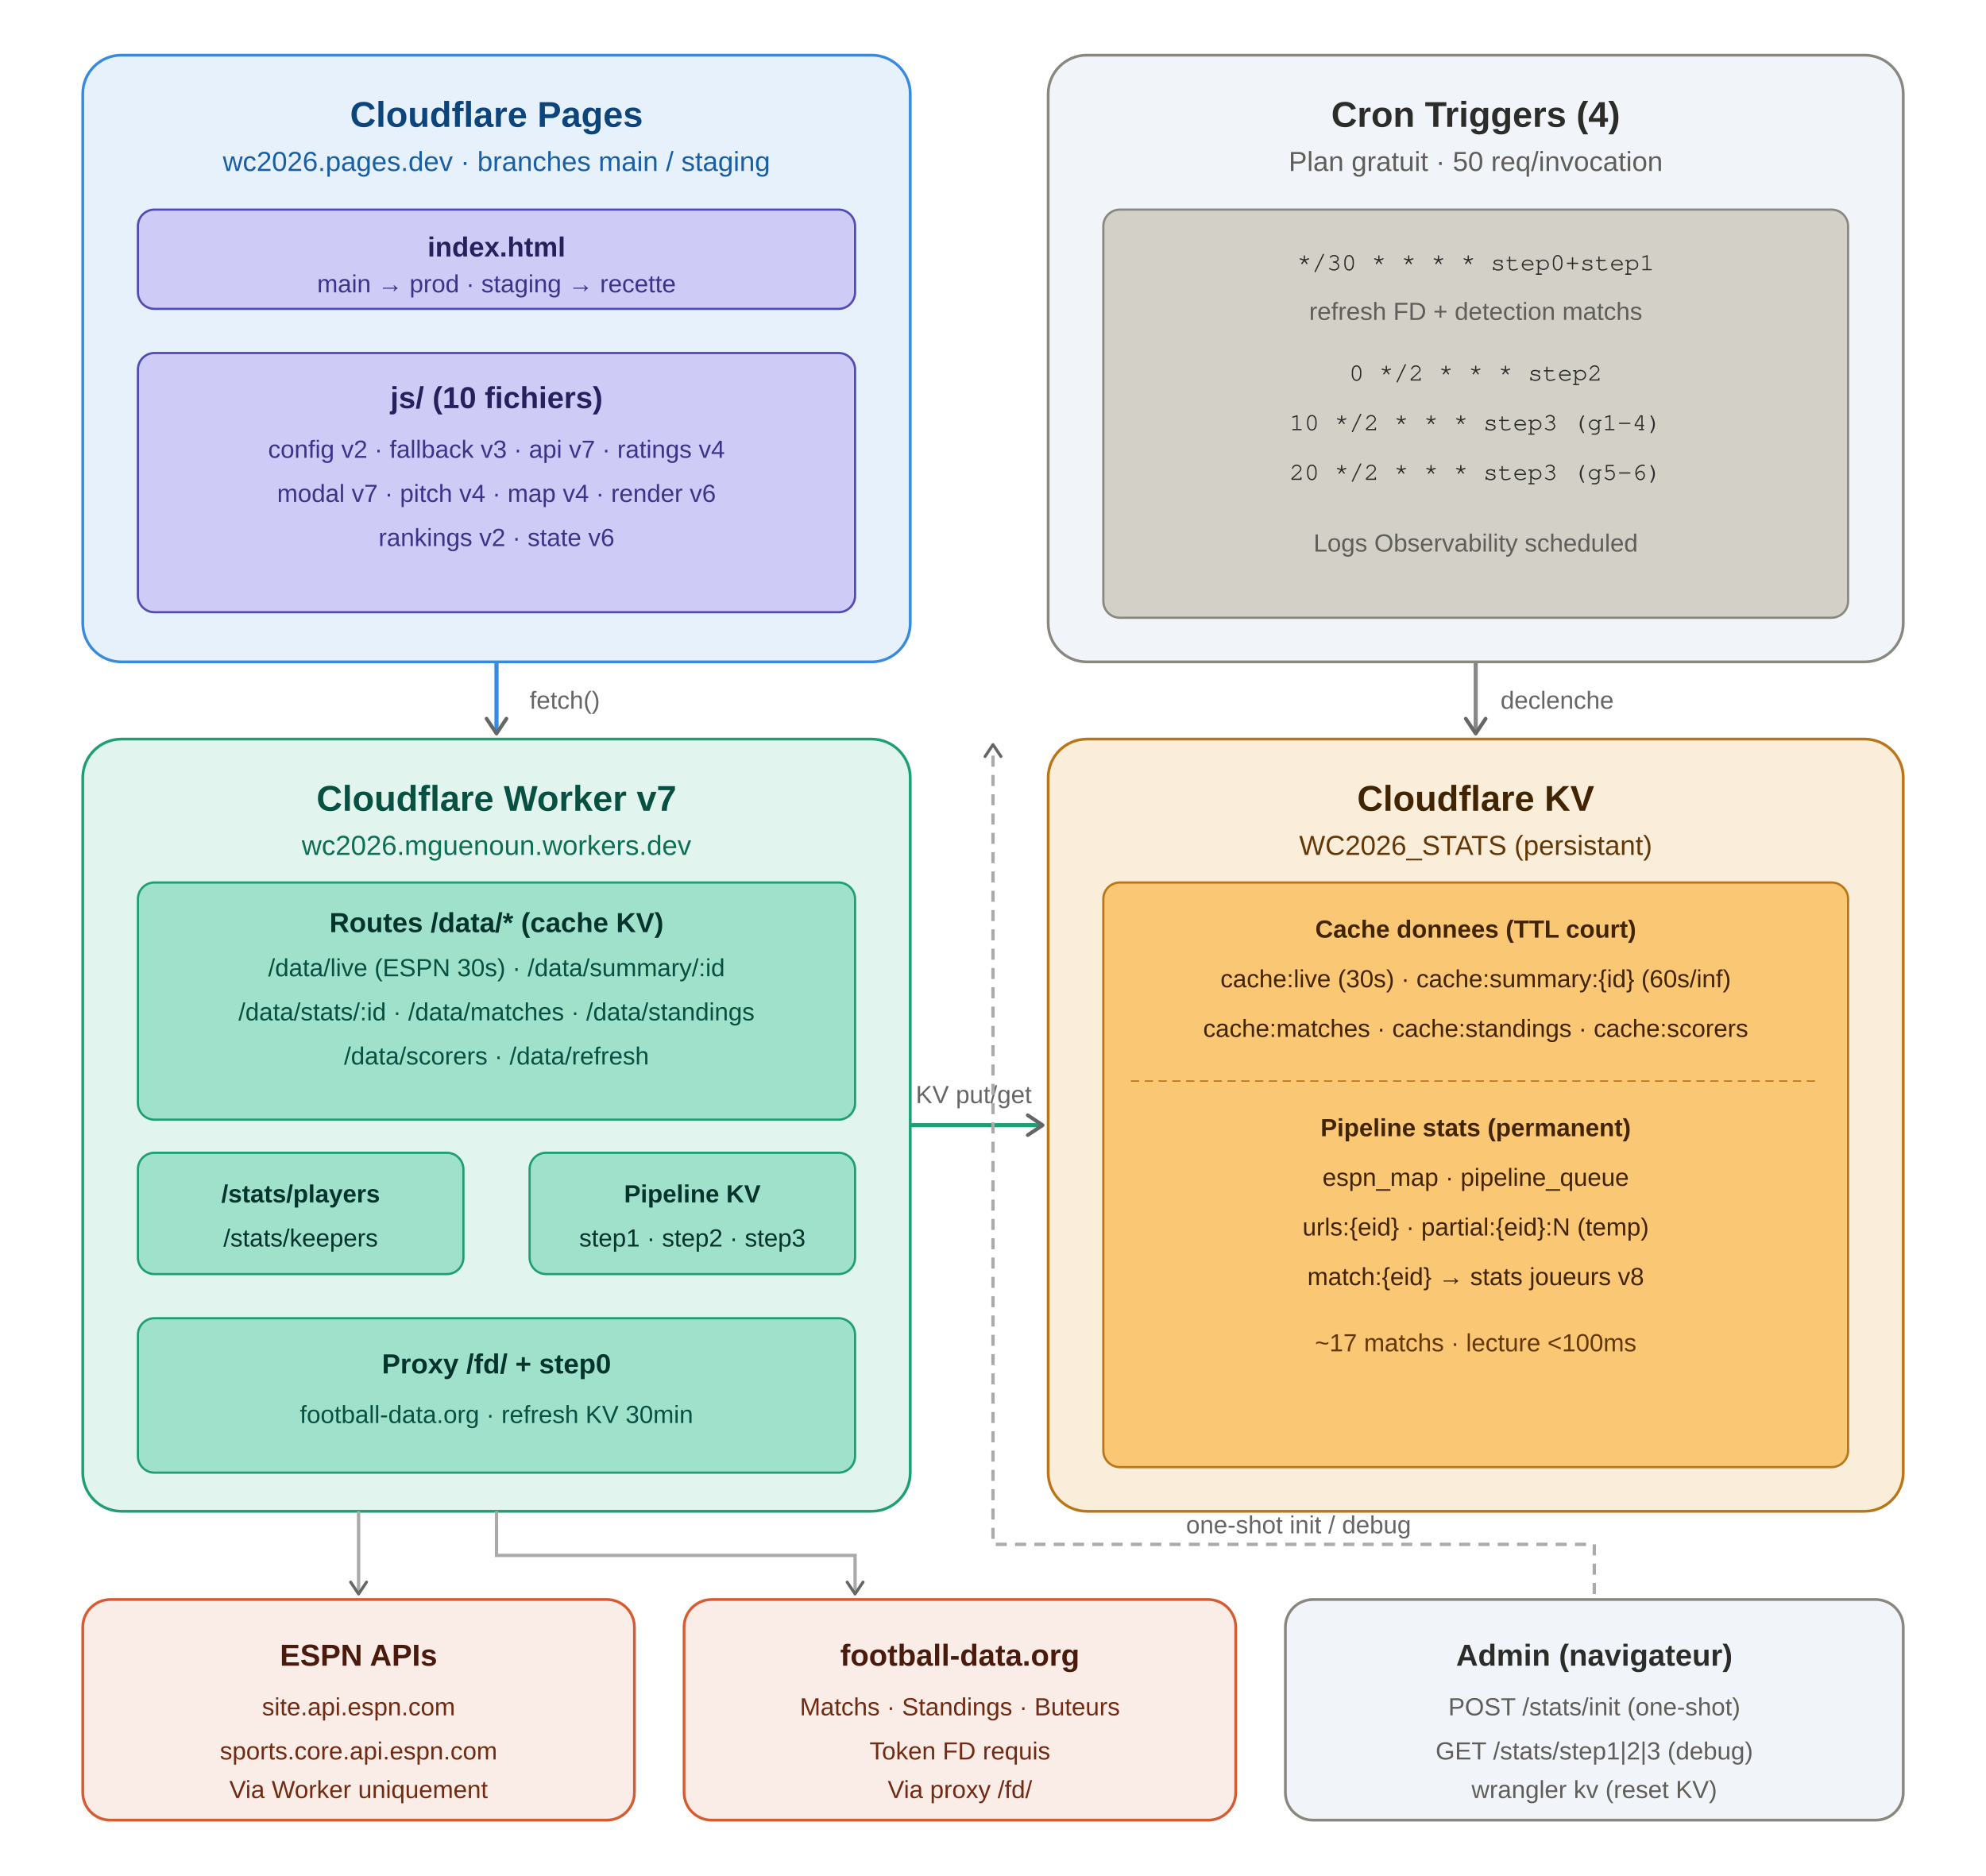
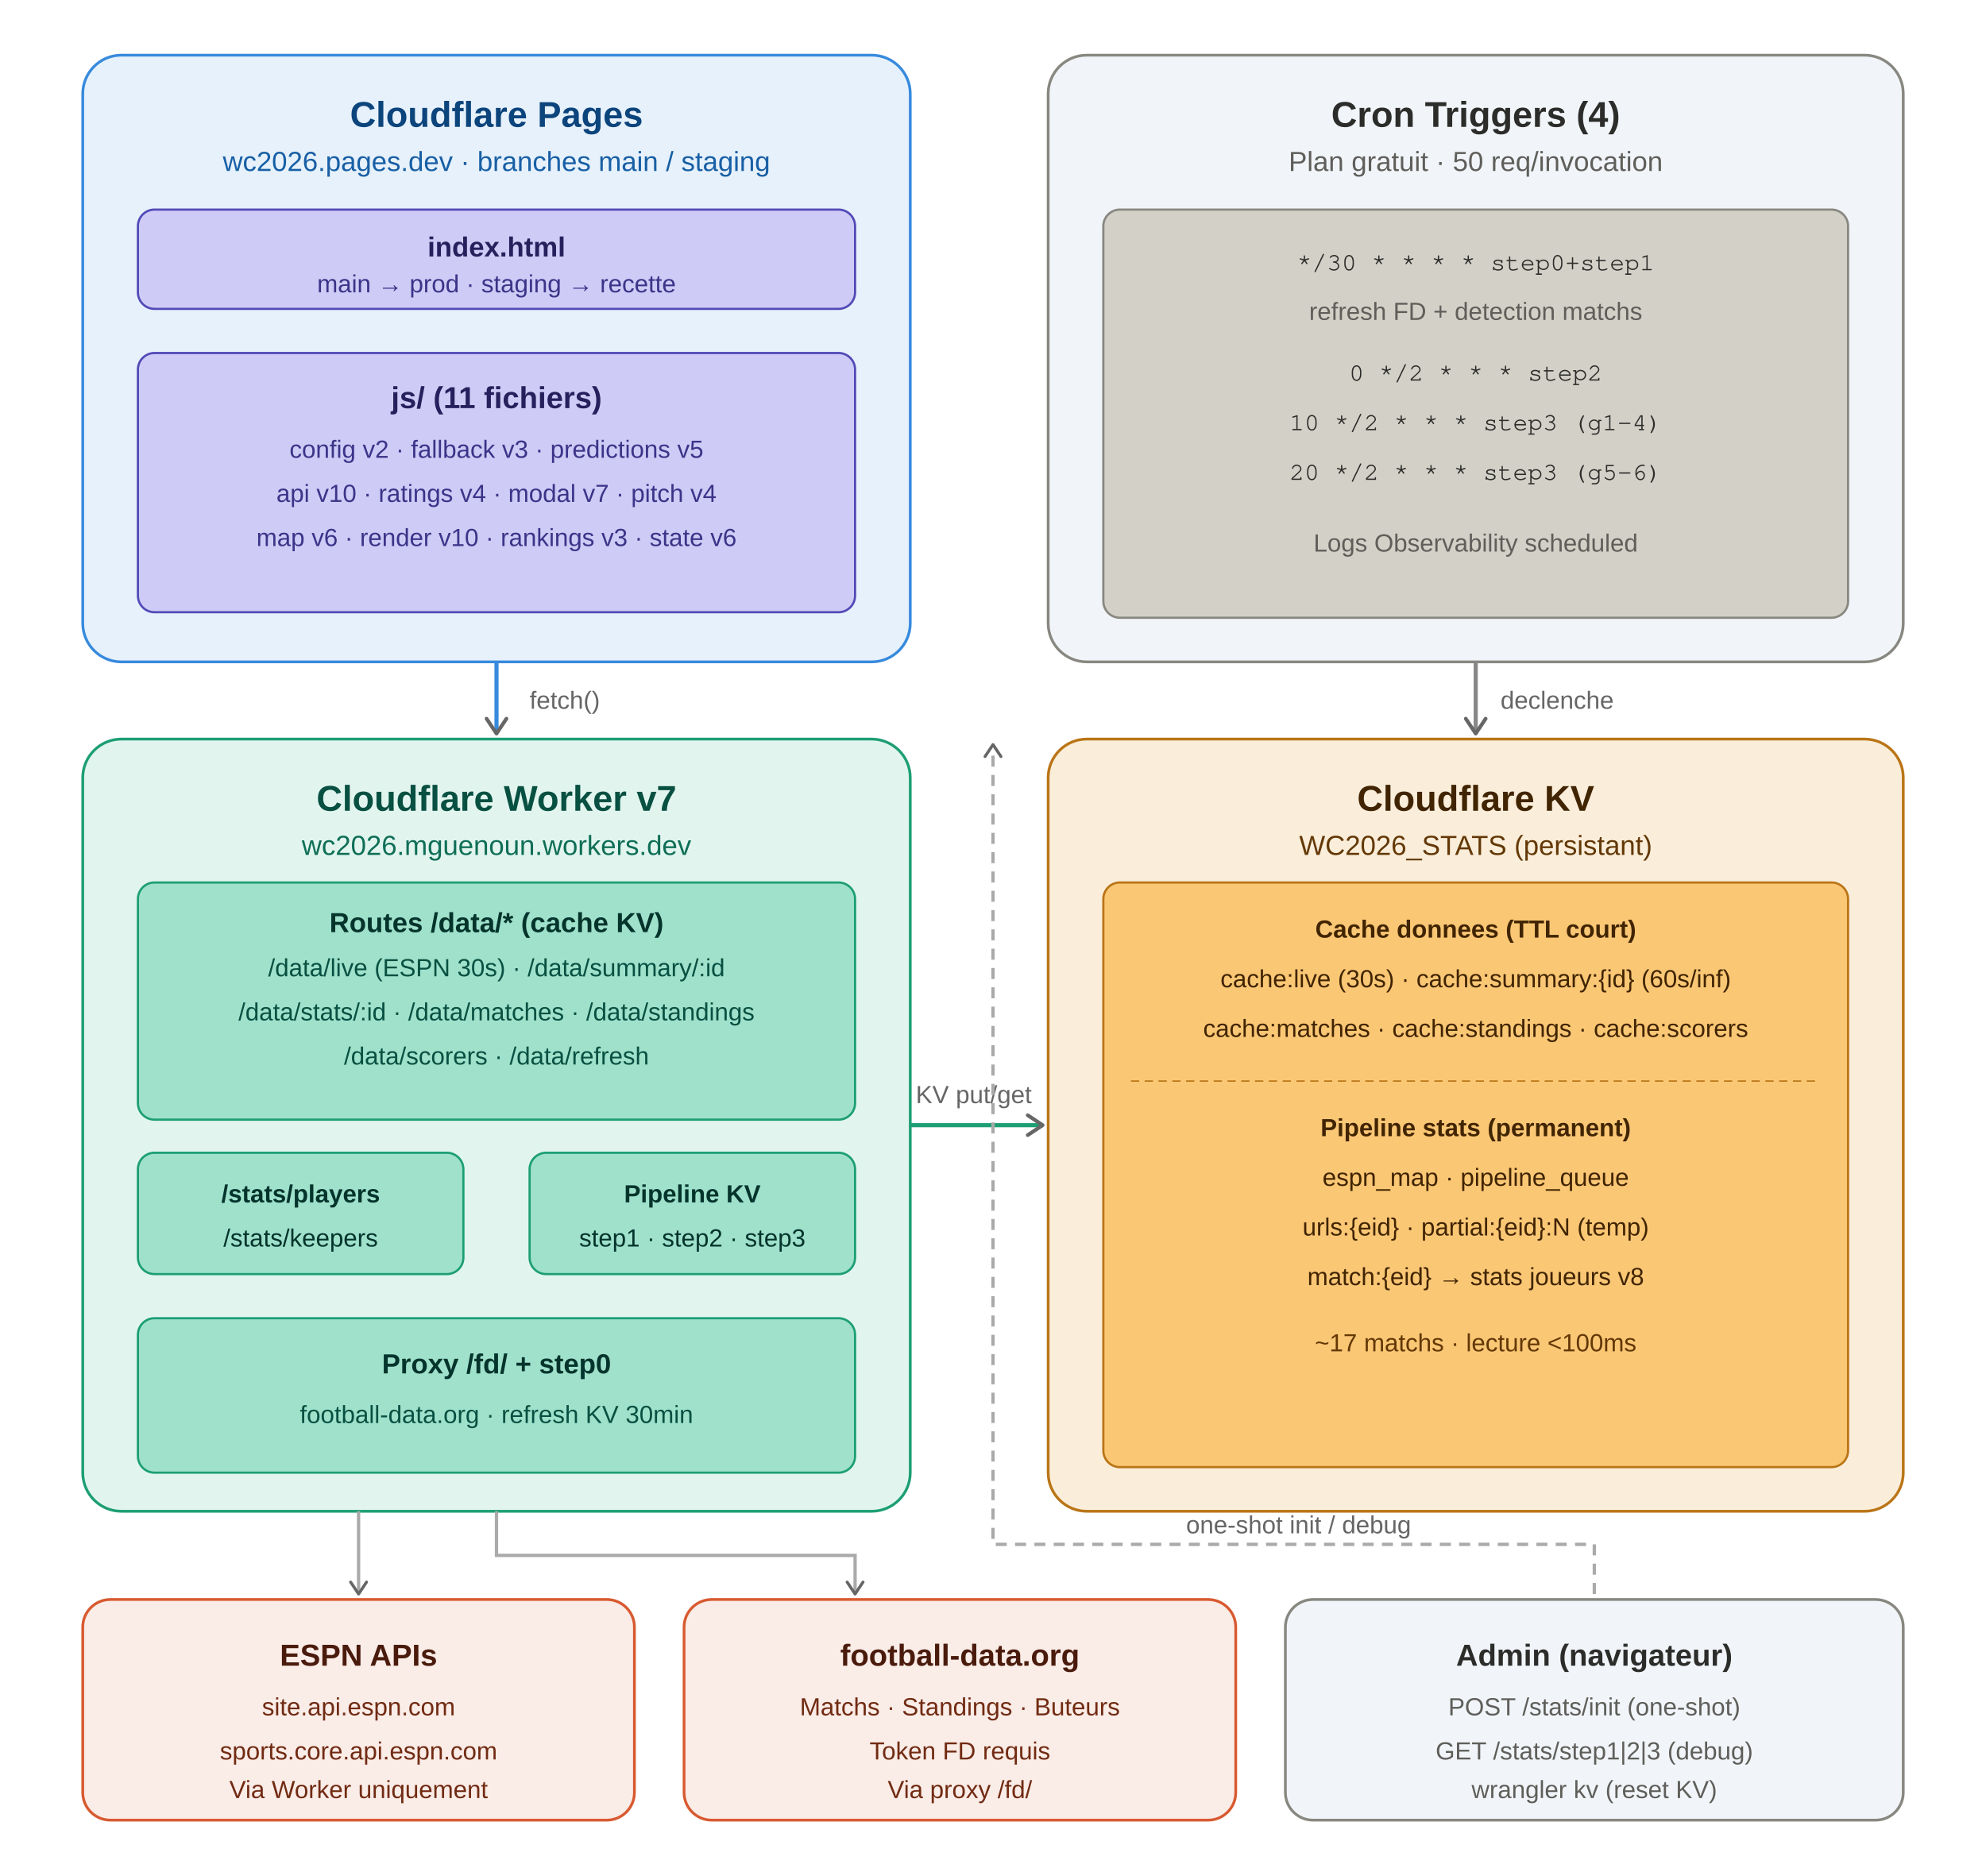
<svg xmlns="http://www.w3.org/2000/svg" width="900" viewBox="0 0 720 680" style="background:white;font-family:Arial,sans-serif">
  <defs>
    <marker id="arrow" viewBox="0 0 10 10" refX="8" refY="5" markerWidth="6" markerHeight="6" orient="auto-start-reverse">
      <path d="M2 1L8 5L2 9" fill="none" stroke="#666" stroke-width="1.5" stroke-linecap="round" stroke-linejoin="round" />
    </marker>
  </defs>
  <rect x="30" y="20" width="300" height="220" rx="14" fill="#e6f1fb" stroke="#378ADD" stroke-width="1" />
  <text x="180" y="46" text-anchor="middle" font-size="13" font-weight="bold" fill="#0C447C">Cloudflare Pages</text>
  <text x="180" y="62" text-anchor="middle" font-size="10" fill="#185FA5">wc2026.pages.dev  ·  branches main / staging</text>
  <rect x="50" y="76" width="260" height="36" rx="6" fill="#CECBF6" stroke="#534AB7" stroke-width="0.8" />
  <text x="180" y="93" text-anchor="middle" font-size="10" font-weight="bold" fill="#26215C">index.html</text>
  <text x="180" y="106" text-anchor="middle" font-size="9" fill="#3C3489">main → prod  ·  staging → recette</text>
  <rect x="50" y="128" width="260" height="94" rx="6" fill="#CECBF6" stroke="#534AB7" stroke-width="0.8" />
-   <text x="180" y="148" text-anchor="middle" font-size="11" font-weight="bold" fill="#26215C">js/ (10 fichiers)</text>
-   <text x="180" y="166" text-anchor="middle" font-size="9" fill="#3C3489">config v2 · fallback v3 · api v7 · ratings v4</text>
-   <text x="180" y="182" text-anchor="middle" font-size="9" fill="#3C3489">modal v7 · pitch v4 · map v4 · render v6</text>
-   <text x="180" y="198" text-anchor="middle" font-size="9" fill="#3C3489">rankings v2 · state v6</text>
+   <text x="180" y="148" text-anchor="middle" font-size="11" font-weight="bold" fill="#26215C">js/ (11 fichiers)</text>
+   <text x="180" y="166" text-anchor="middle" font-size="9" fill="#3C3489">config v2 · fallback v3 · predictions v5</text>
+   <text x="180" y="182" text-anchor="middle" font-size="9" fill="#3C3489">api v10 · ratings v4 · modal v7 · pitch v4</text>
+   <text x="180" y="198" text-anchor="middle" font-size="9" fill="#3C3489">map v6 · render v10 · rankings v3 · state v6</text>
  <rect x="30" y="268" width="300" height="280" rx="14" fill="#e1f5ee" stroke="#1D9E75" stroke-width="1" />
  <text x="180" y="294" text-anchor="middle" font-size="13" font-weight="bold" fill="#085041">Cloudflare Worker v7</text>
  <text x="180" y="310" text-anchor="middle" font-size="10" fill="#0F6E56">wc2026.mguenoun.workers.dev</text>
  <rect x="50" y="320" width="260" height="86" rx="6" fill="#9FE1CB" stroke="#1D9E75" stroke-width="0.8" />
  <text x="180" y="338" text-anchor="middle" font-size="10" font-weight="bold" fill="#04342C">Routes /data/* (cache KV)</text>
  <text x="180" y="354" text-anchor="middle" font-size="9" fill="#085041">/data/live (ESPN 30s) · /data/summary/:id</text>
  <text x="180" y="370" text-anchor="middle" font-size="9" fill="#085041">/data/stats/:id · /data/matches · /data/standings</text>
  <text x="180" y="386" text-anchor="middle" font-size="9" fill="#085041">/data/scorers · /data/refresh</text>
  <rect x="50" y="418" width="118" height="44" rx="6" fill="#9FE1CB" stroke="#1D9E75" stroke-width="0.8" />
  <text x="109" y="436" text-anchor="middle" font-size="9" font-weight="bold" fill="#04342C">/stats/players</text>
  <text x="109" y="452" text-anchor="middle" font-size="9" fill="#04342C">/stats/keepers</text>
  <rect x="192" y="418" width="118" height="44" rx="6" fill="#9FE1CB" stroke="#1D9E75" stroke-width="0.8" />
  <text x="251" y="436" text-anchor="middle" font-size="9" font-weight="bold" fill="#04342C">Pipeline KV</text>
  <text x="251" y="452" text-anchor="middle" font-size="9" fill="#04342C">step1 · step2 · step3</text>
  <rect x="50" y="478" width="260" height="56" rx="6" fill="#9FE1CB" stroke="#1D9E75" stroke-width="0.8" />
  <text x="180" y="498" text-anchor="middle" font-size="10" font-weight="bold" fill="#04342C">Proxy /fd/ + step0</text>
  <text x="180" y="516" text-anchor="middle" font-size="9" fill="#085041">football-data.org · refresh KV 30min</text>
  <rect x="380" y="268" width="310" height="280" rx="14" fill="#FAEEDA" stroke="#BA7517" stroke-width="1" />
  <text x="535" y="294" text-anchor="middle" font-size="13" font-weight="bold" fill="#412402">Cloudflare KV</text>
  <text x="535" y="310" text-anchor="middle" font-size="10" fill="#633806">WC2026_STATS (persistant)</text>
  <rect x="400" y="320" width="270" height="212" rx="6" fill="#FAC775" stroke="#BA7517" stroke-width="0.8" />
  <text x="535" y="340" text-anchor="middle" font-size="9" font-weight="bold" fill="#412402">Cache donnees (TTL court)</text>
  <text x="535" y="358" text-anchor="middle" font-size="9" fill="#412402">cache:live (30s) · cache:summary:{id} (60s/inf)</text>
  <text x="535" y="376" text-anchor="middle" font-size="9" fill="#412402">cache:matches · cache:standings · cache:scorers</text>
  <line x1="410" y1="392" x2="660" y2="392" stroke="#BA7517" stroke-width="0.5" stroke-dasharray="3 2" />
  <text x="535" y="412" text-anchor="middle" font-size="9" font-weight="bold" fill="#412402">Pipeline stats (permanent)</text>
  <text x="535" y="430" text-anchor="middle" font-size="9" fill="#412402">espn_map · pipeline_queue</text>
  <text x="535" y="448" text-anchor="middle" font-size="9" fill="#412402">urls:{eid} · partial:{eid}:N (temp)</text>
  <text x="535" y="466" text-anchor="middle" font-size="9" fill="#412402">match:{eid} → stats joueurs v8</text>
  <text x="535" y="490" text-anchor="middle" font-size="9" fill="#633806">~17 matchs · lecture &lt;100ms</text>
  <rect x="380" y="20" width="310" height="220" rx="14" fill="#f1f5f9" stroke="#888780" stroke-width="1" />
  <text x="535" y="46" text-anchor="middle" font-size="13" font-weight="bold" fill="#2C2C2A">Cron Triggers (4)</text>
  <text x="535" y="62" text-anchor="middle" font-size="10" fill="#5F5E5A">Plan gratuit · 50 req/invocation</text>
  <rect x="400" y="76" width="270" height="148" rx="6" fill="#D3D1C7" stroke="#888780" stroke-width="0.8" />
  <text x="535" y="98" text-anchor="middle" font-size="9" font-family="Courier,monospace" fill="#2C2C2A">*/30 * * * *  step0+step1</text>
  <text x="535" y="116" text-anchor="middle" font-size="9" fill="#5F5E5A">refresh FD + detection matchs</text>
  <text x="535" y="138" text-anchor="middle" font-size="9" font-family="Courier,monospace" fill="#2C2C2A">0 */2 * * *   step2</text>
  <text x="535" y="156" text-anchor="middle" font-size="9" font-family="Courier,monospace" fill="#2C2C2A">10 */2 * * *  step3 (g1-4)</text>
  <text x="535" y="174" text-anchor="middle" font-size="9" font-family="Courier,monospace" fill="#2C2C2A">20 */2 * * *  step3 (g5-6)</text>
  <text x="535" y="200" text-anchor="middle" font-size="9" fill="#5F5E5A">Logs Observability scheduled</text>
  <rect x="30" y="580" width="200" height="80" rx="10" fill="#FAECE7" stroke="#D85A30" stroke-width="1" />
  <text x="130" y="604" text-anchor="middle" font-size="11" font-weight="bold" fill="#4A1B0C">ESPN APIs</text>
  <text x="130" y="622" text-anchor="middle" font-size="9" fill="#712B13">site.api.espn.com</text>
  <text x="130" y="638" text-anchor="middle" font-size="9" fill="#712B13">sports.core.api.espn.com</text>
  <text x="130" y="652" text-anchor="middle" font-size="9" fill="#712B13">Via Worker uniquement</text>
  <rect x="248" y="580" width="200" height="80" rx="10" fill="#FAECE7" stroke="#D85A30" stroke-width="1" />
  <text x="348" y="604" text-anchor="middle" font-size="11" font-weight="bold" fill="#4A1B0C">football-data.org</text>
  <text x="348" y="622" text-anchor="middle" font-size="9" fill="#712B13">Matchs · Standings · Buteurs</text>
  <text x="348" y="638" text-anchor="middle" font-size="9" fill="#712B13">Token FD requis</text>
  <text x="348" y="652" text-anchor="middle" font-size="9" fill="#712B13">Via proxy /fd/</text>
  <rect x="466" y="580" width="224" height="80" rx="10" fill="#f1f5f9" stroke="#888780" stroke-width="1" />
  <text x="578" y="604" text-anchor="middle" font-size="11" font-weight="bold" fill="#2C2C2A">Admin (navigateur)</text>
  <text x="578" y="622" text-anchor="middle" font-size="9" fill="#5F5E5A">POST /stats/init (one-shot)</text>
  <text x="578" y="638" text-anchor="middle" font-size="9" fill="#5F5E5A">GET /stats/step1|2|3 (debug)</text>
  <text x="578" y="652" text-anchor="middle" font-size="9" fill="#5F5E5A">wrangler kv (reset KV)</text>
  <line x1="180" y1="240" x2="180" y2="266" stroke="#378ADD" stroke-width="1.5" marker-end="url(#arrow)" />
  <text x="192" y="257" font-size="9" fill="#666">fetch()</text>
  <line x1="330" y1="408" x2="378" y2="408" stroke="#1D9E75" stroke-width="1.5" marker-end="url(#arrow)" />
  <text x="332" y="400" font-size="9" fill="#666">KV put/get</text>
  <line x1="535" y1="240" x2="535" y2="266" stroke="#888" stroke-width="1.5" marker-end="url(#arrow)" />
  <text x="544" y="257" font-size="9" fill="#666">declenche</text>
  <line x1="130" y1="548" x2="130" y2="578" stroke="#aaa" stroke-width="1.2" marker-end="url(#arrow)" />
  <path d="M180 548 L180 564 L310 564 L310 578" fill="none" stroke="#aaa" stroke-width="1.2" marker-end="url(#arrow)" />
  <path d="M578 578 L578 560 L360 560 L360 270" fill="none" stroke="#aaa" stroke-width="1.2" stroke-dasharray="4 3" marker-end="url(#arrow)" />
  <text x="430" y="556" font-size="9" fill="#666">one-shot init / debug</text>
</svg>
